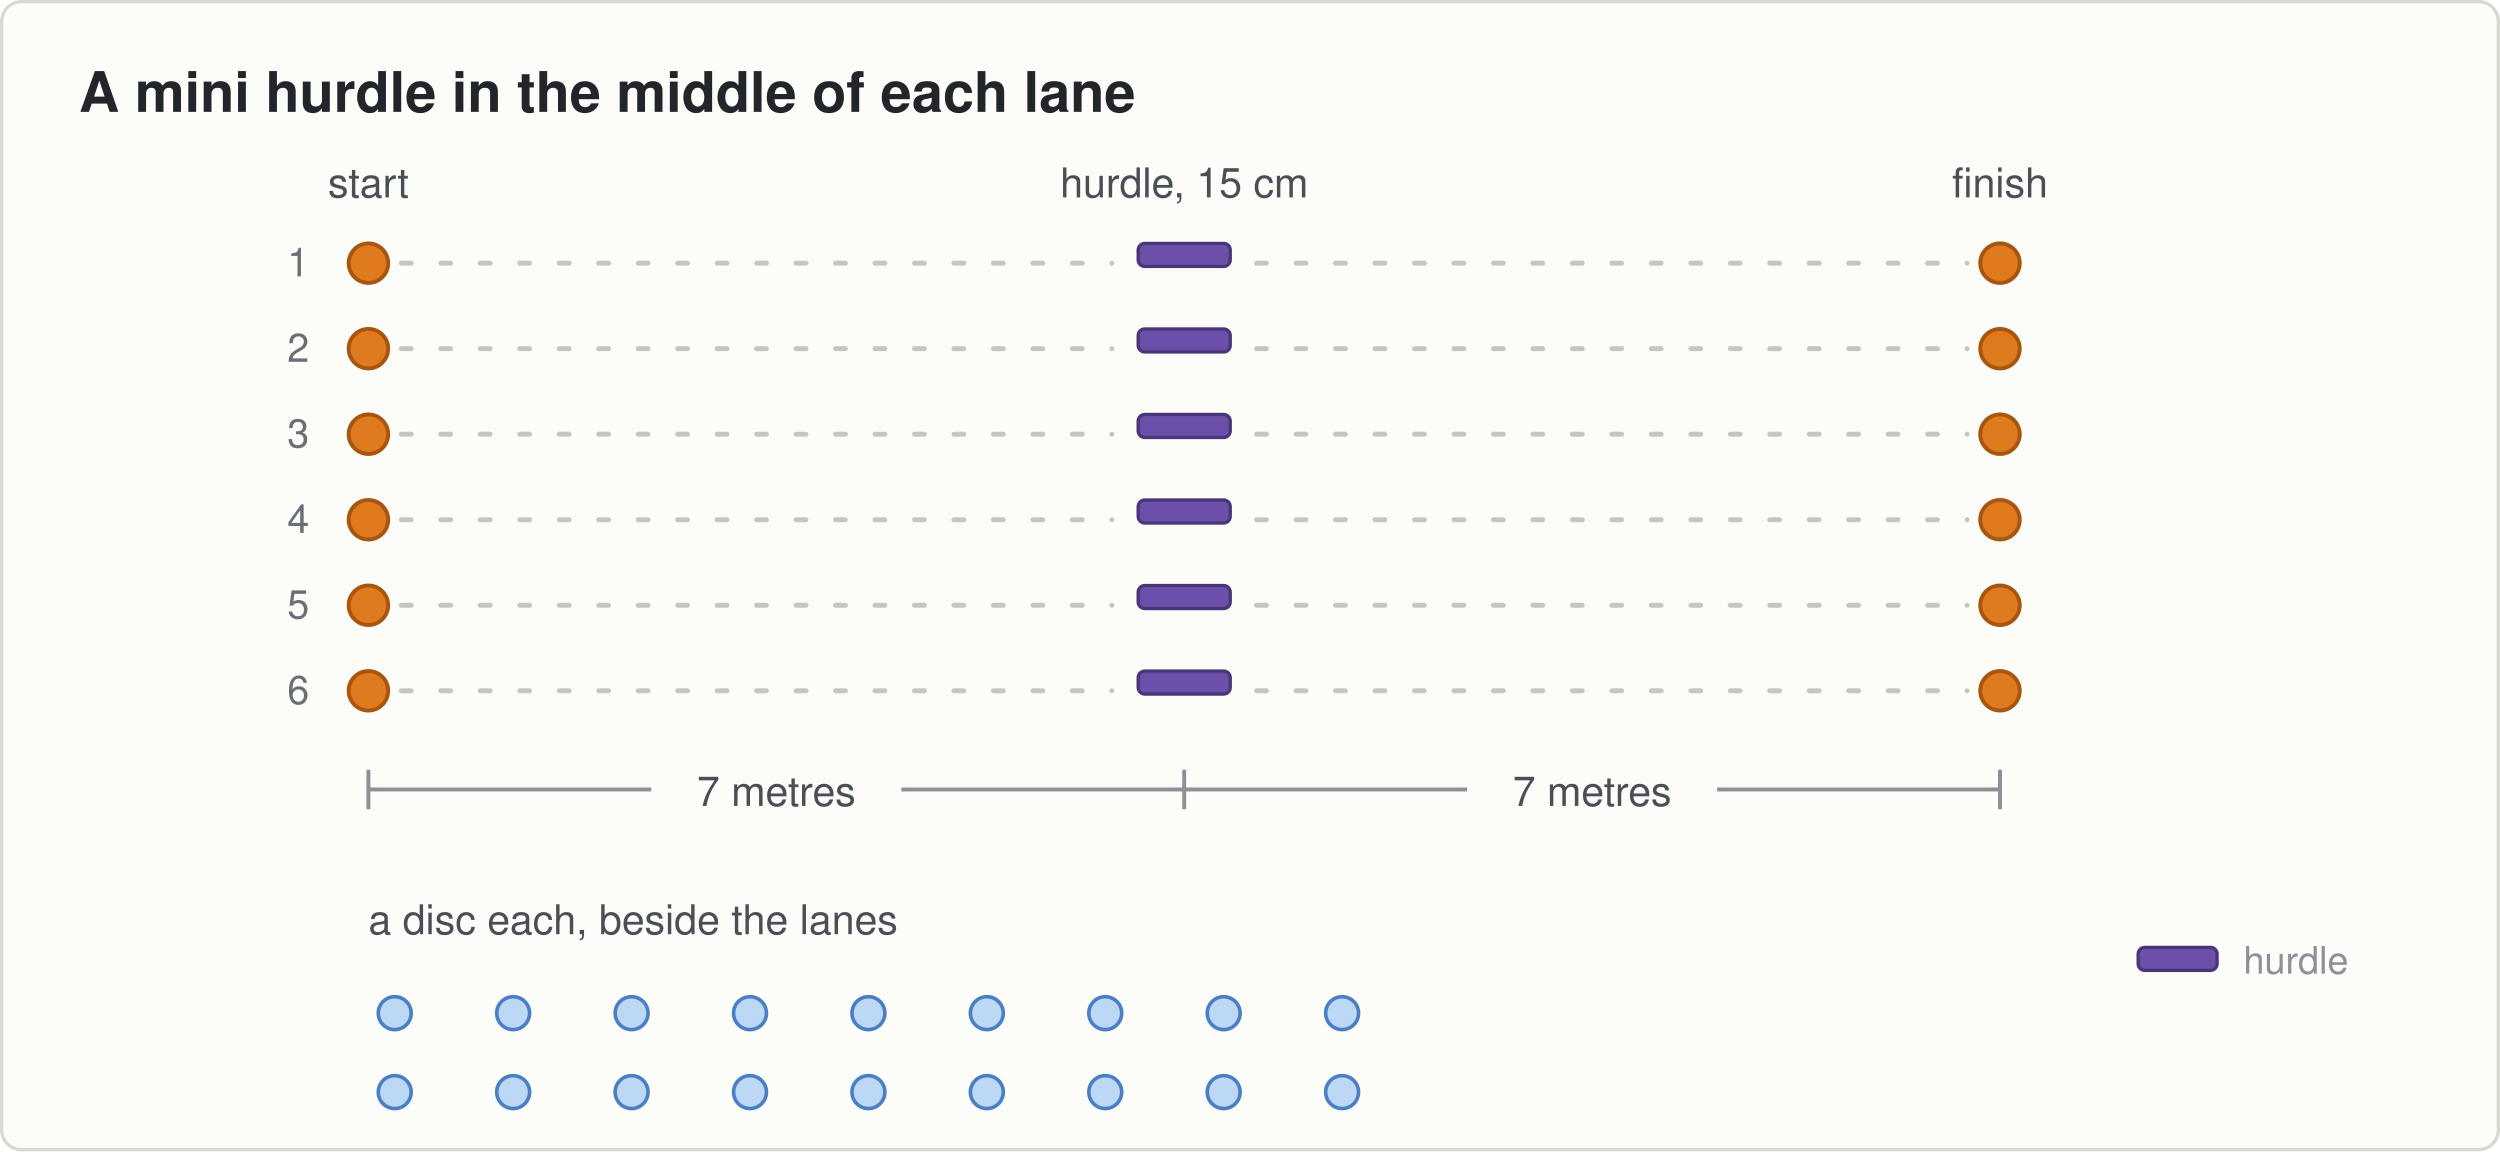
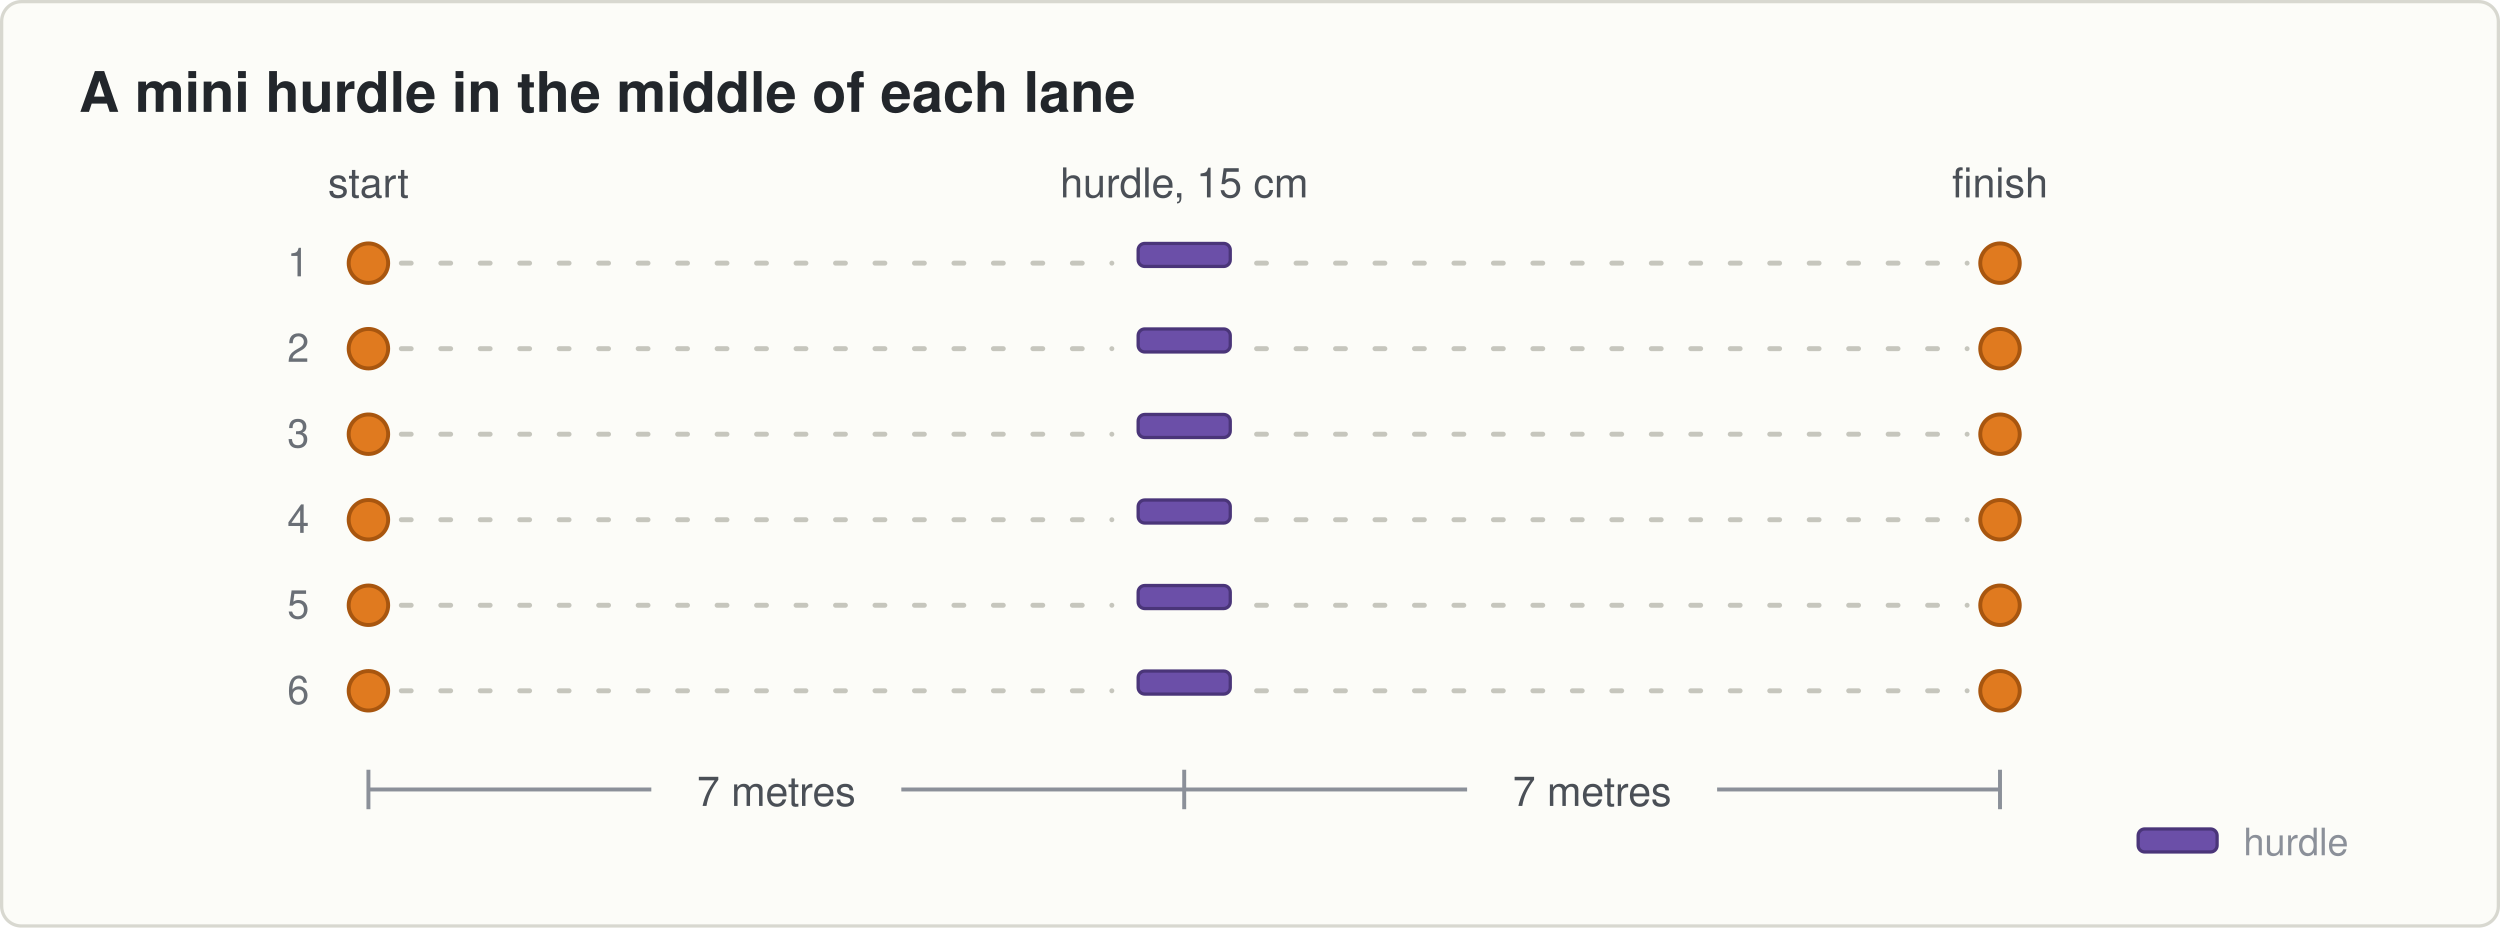
- <svg xmlns="http://www.w3.org/2000/svg" viewBox="0 0 760 350" width="760" height="350" font-family="Helvetica, Arial, sans-serif">
-   <rect x="0.5" y="0.5" width="759" height="349" rx="6" fill="#fcfcf8" stroke="#d8d8d0" />
+ <svg xmlns="http://www.w3.org/2000/svg" viewBox="0 0 760 282" width="760" height="282" font-family="Helvetica, Arial, sans-serif">
+   <rect x="0.5" y="0.5" width="759" height="281" rx="6" fill="#fcfcf8" stroke="#d8d8d0" />
  <text x="24" y="34" font-size="17" font-weight="700" fill="#22262b">A mini hurdle in the middle of each lane</text>
  <g stroke="#c6c6bd" stroke-width="1.5" stroke-dasharray="3 9" stroke-linecap="round">
    <line x1="122" y1="80" x2="338" y2="80" />
    <line x1="382" y1="80" x2="598" y2="80" />
    <line x1="122" y1="106" x2="338" y2="106" />
    <line x1="382" y1="106" x2="598" y2="106" />
    <line x1="122" y1="132" x2="338" y2="132" />
    <line x1="382" y1="132" x2="598" y2="132" />
    <line x1="122" y1="158" x2="338" y2="158" />
    <line x1="382" y1="158" x2="598" y2="158" />
    <line x1="122" y1="184" x2="338" y2="184" />
    <line x1="382" y1="184" x2="598" y2="184" />
    <line x1="122" y1="210" x2="338" y2="210" />
    <line x1="382" y1="210" x2="598" y2="210" />
  </g>
  <g fill="#e07a1f" stroke="#a8560f" stroke-width="1.2">
    <circle cx="112" cy="80" r="6" />
    <circle cx="608" cy="80" r="6" />
    <circle cx="112" cy="106" r="6" />
    <circle cx="608" cy="106" r="6" />
    <circle cx="112" cy="132" r="6" />
    <circle cx="608" cy="132" r="6" />
    <circle cx="112" cy="158" r="6" />
    <circle cx="608" cy="158" r="6" />
    <circle cx="112" cy="184" r="6" />
    <circle cx="608" cy="184" r="6" />
    <circle cx="112" cy="210" r="6" />
    <circle cx="608" cy="210" r="6" />
  </g>
  <g fill="#6b4fa8" stroke="#4a3579" stroke-width="1">
    <rect x="346" y="74" width="28" height="7" rx="2" />
    <rect x="346" y="100" width="28" height="7" rx="2" />
    <rect x="346" y="126" width="28" height="7" rx="2" />
    <rect x="346" y="152" width="28" height="7" rx="2" />
    <rect x="346" y="178" width="28" height="7" rx="2" />
    <rect x="346" y="204" width="28" height="7" rx="2" />
  </g>
  <g font-size="12" fill="#6a6f76" text-anchor="end">
    <text x="94" y="84">1</text>
    <text x="94" y="110">2</text>
    <text x="94" y="136">3</text>
    <text x="94" y="162">4</text>
    <text x="94" y="188">5</text>
    <text x="94" y="214">6</text>
  </g>
  <g font-size="12.5" fill="#4a4f56">
    <text x="112" y="60" text-anchor="middle">start</text>
    <text x="360" y="60" text-anchor="middle">hurdle, 15 cm</text>
    <text x="608" y="60" text-anchor="middle">finish</text>
  </g>
  <g stroke="#8b9099" stroke-width="1.2">
    <line x1="112" y1="240" x2="360" y2="240" />
    <line x1="112" y1="234" x2="112" y2="246" />
    <line x1="360" y1="234" x2="360" y2="246" />
    <line x1="360" y1="240" x2="608" y2="240" />
    <line x1="608" y1="234" x2="608" y2="246" />
  </g>
  <rect x="198" y="231" width="76" height="18" fill="#fcfcf8" />
  <text x="236" y="245" font-size="12.5" fill="#4a4f56" text-anchor="middle">7 metres</text>
  <rect x="446" y="231" width="76" height="18" fill="#fcfcf8" />
  <text x="484" y="245" font-size="12.5" fill="#4a4f56" text-anchor="middle">7 metres</text>
-   <text x="112" y="284" font-size="12.5" fill="#4a4f56">a disc each, beside the lanes</text>
-   <g fill="#bcd8f5" stroke="#4b7fc4" stroke-width="1.1">
-     <circle cx="120" cy="308" r="5" />
-     <circle cx="156" cy="308" r="5" />
-     <circle cx="192" cy="308" r="5" />
-     <circle cx="228" cy="308" r="5" />
-     <circle cx="264" cy="308" r="5" />
-     <circle cx="300" cy="308" r="5" />
-     <circle cx="336" cy="308" r="5" />
-     <circle cx="372" cy="308" r="5" />
-     <circle cx="408" cy="308" r="5" />
-     <circle cx="120" cy="332" r="5" />
-     <circle cx="156" cy="332" r="5" />
-     <circle cx="192" cy="332" r="5" />
-     <circle cx="228" cy="332" r="5" />
-     <circle cx="264" cy="332" r="5" />
-     <circle cx="300" cy="332" r="5" />
-     <circle cx="336" cy="332" r="5" />
-     <circle cx="372" cy="332" r="5" />
-     <circle cx="408" cy="332" r="5" />
-   </g>
  <g fill="#8b9099" font-size="11.5">
-     <rect x="650" y="288" width="24" height="7" rx="2" fill="#6b4fa8" stroke="#4a3579" stroke-width="1" />
-     <text x="682" y="296">hurdle</text>
+     <rect x="650" y="252" width="24" height="7" rx="2" fill="#6b4fa8" stroke="#4a3579" stroke-width="1" />
+     <text x="682" y="260">hurdle</text>
  </g>
</svg>
